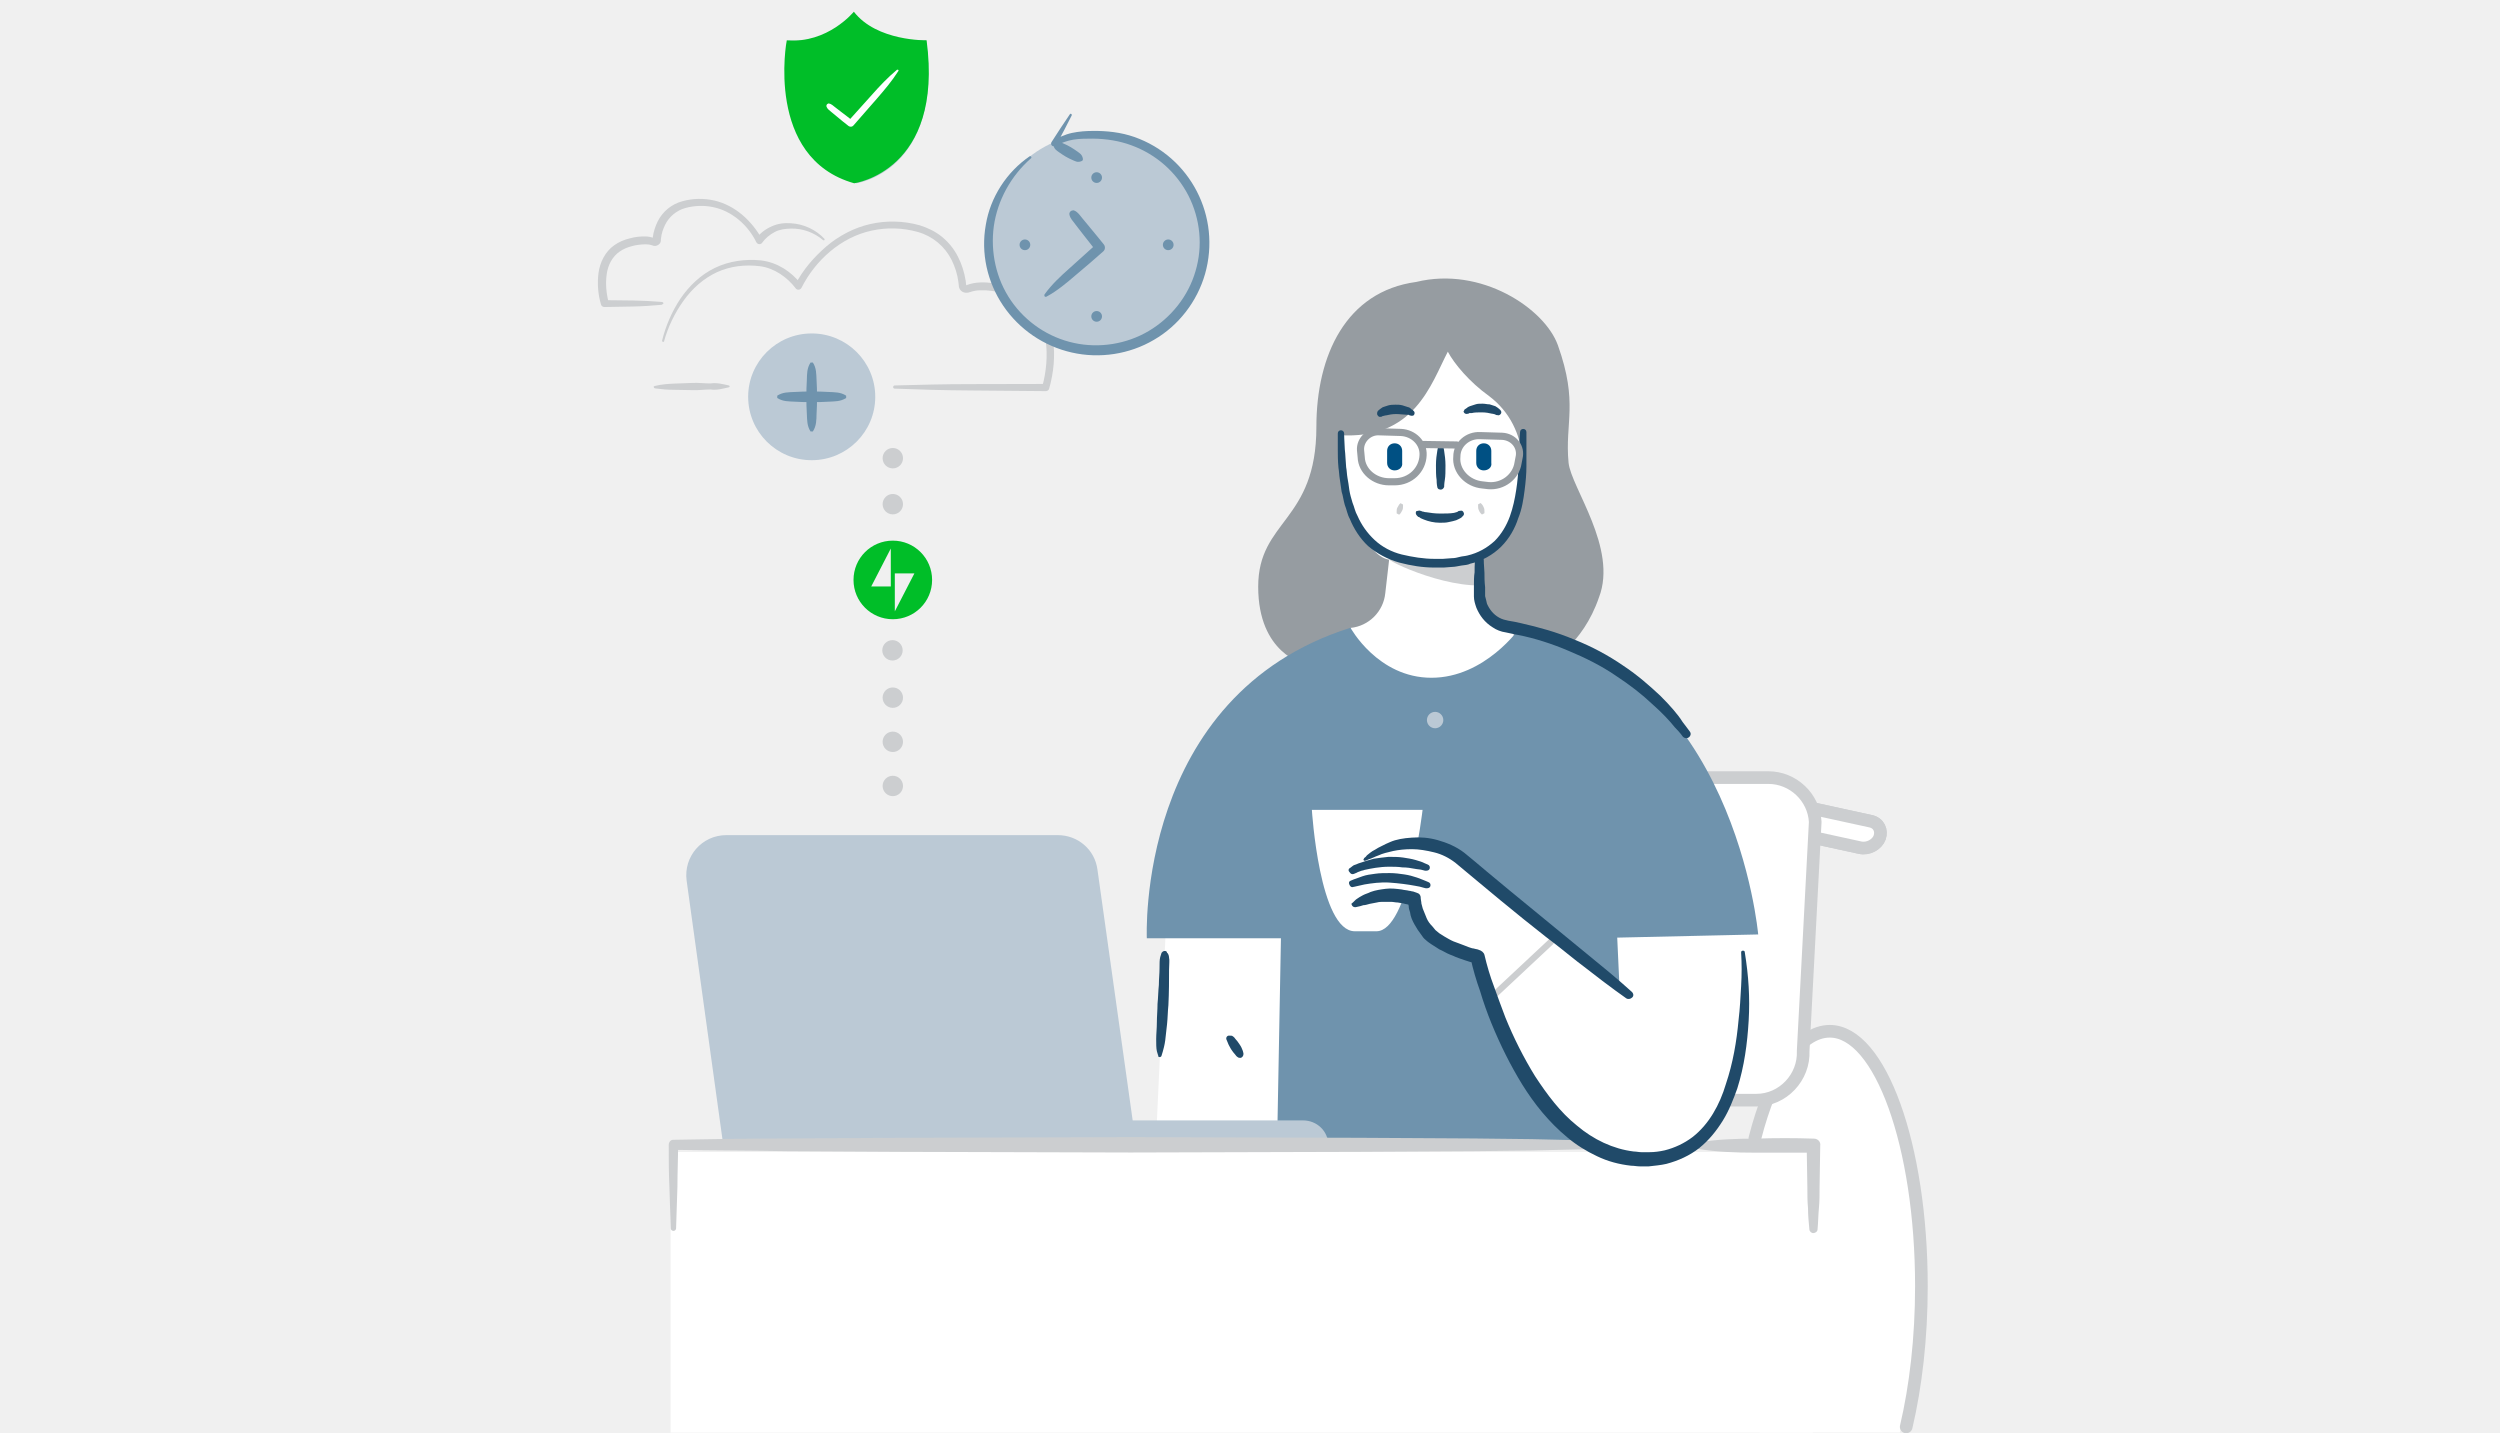
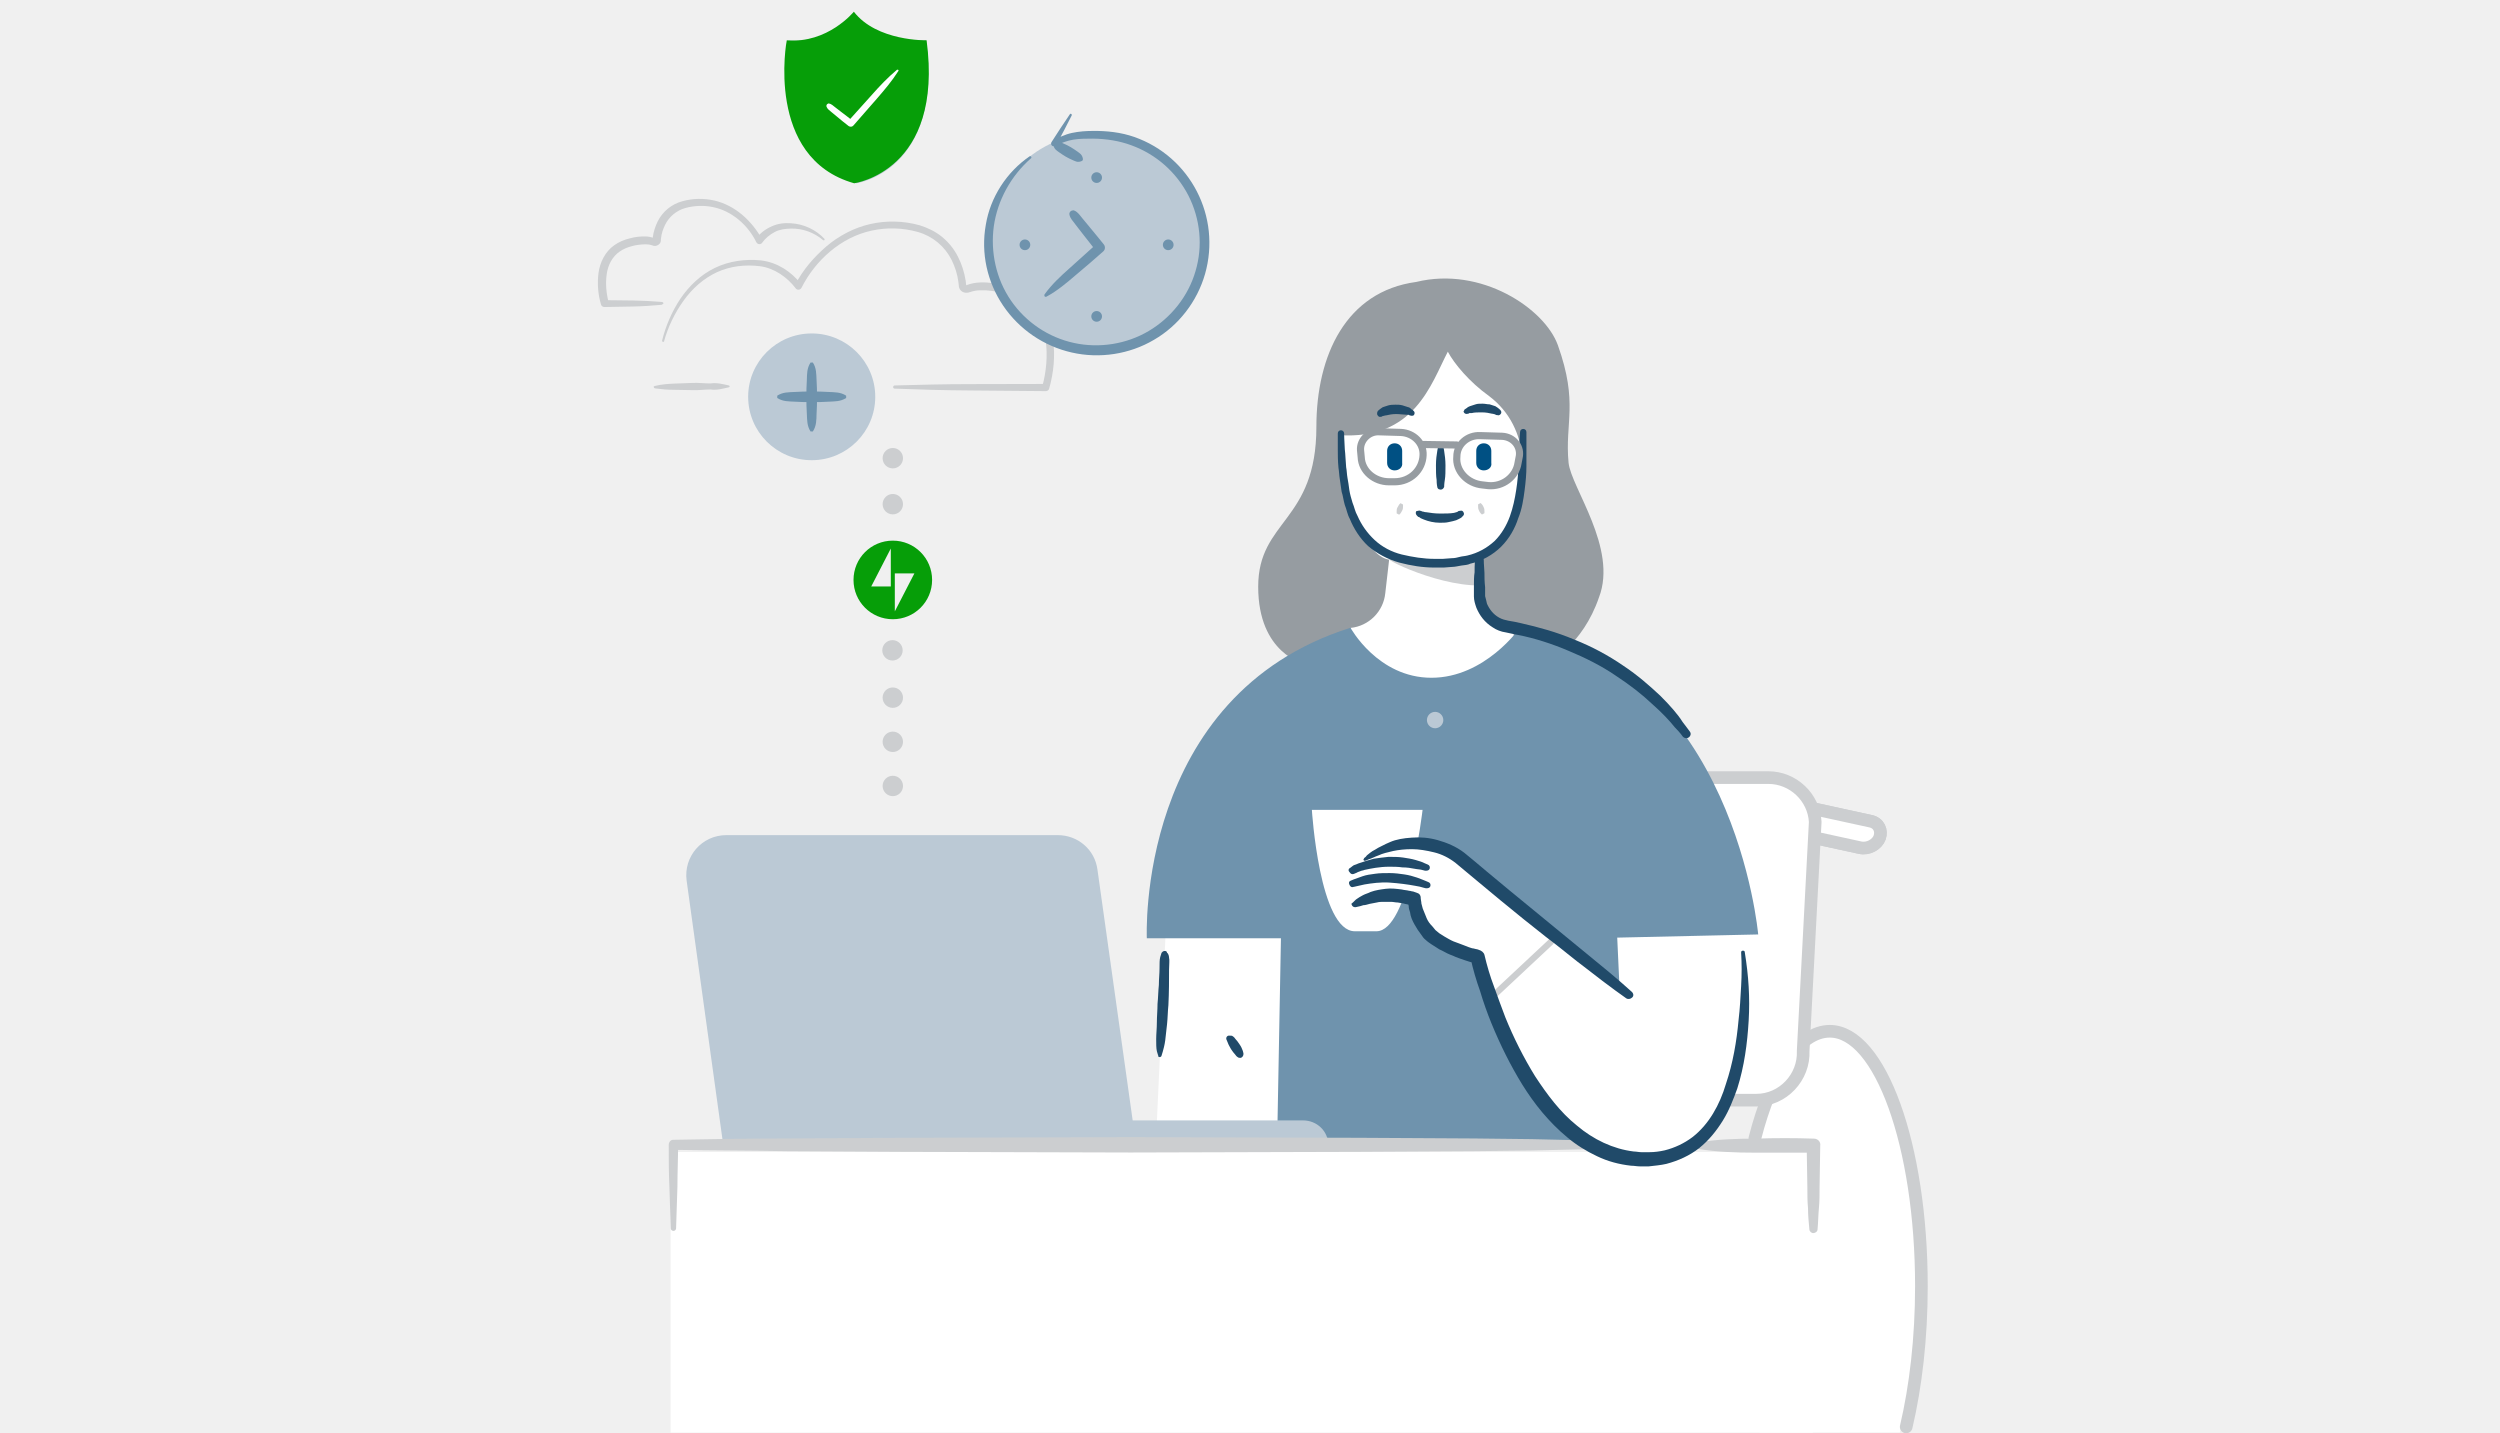
<svg xmlns="http://www.w3.org/2000/svg" id="generatingCash-2" viewBox="0 0 1495 856.6">
-   <style>.st0{fill:#fff}.st1{fill:#BBC9D5}.st2{fill:#CCCED0}.st3{fill:#BBC9D5}.st4{fill:#6F93AD}.st5{fill:none}.st6{fill:#00be28}.st7{display:none;fill:#fff}.st8,.st9{fill:none;stroke:#CCCED0;stroke-width:7.562;stroke-linecap:round;stroke-linejoin:round;stroke-miterlimit:10}.st9{fill:#fff}.st10{fill:#CCCED0}.st11{fill:#005083}.st12{fill:#969CA1}.st13{fill:#204A69}.st14{fill:#6F93AD}.st15{fill:#BBC9D5}.st16,.st17{fill:none;stroke:#CCCED0;stroke-width:3.781;stroke-linecap:round;stroke-linejoin:round;stroke-miterlimit:10}.st17{stroke:#969CA1;stroke-width:4.277}</style>
+   <style>.st0{fill:#fff}.st1{fill:#BBC9D5}.st2{fill:#CCCED0}.st3{fill:#BBC9D5}.st4{fill:#6F93AD}.st5{fill:none}.st6{fill:#069e08}.st7{display:none;fill:#fff}.st8,.st9{fill:none;stroke:#CCCED0;stroke-width:7.562;stroke-linecap:round;stroke-linejoin:round;stroke-miterlimit:10}.st9{fill:#fff}.st10{fill:#CCCED0}.st11{fill:#005083}.st12{fill:#969CA1}.st13{fill:#204A69}.st14{fill:#6F93AD}.st15{fill:#BBC9D5}.st16,.st17{fill:none;stroke:#CCCED0;stroke-width:3.781;stroke-linecap:round;stroke-linejoin:round;stroke-miterlimit:10}.st17{stroke:#969CA1;stroke-width:4.277}</style>
  <path class="st0" d="M401 688.9h683.1v167.8H401zM720.4 522.6c-18.8 15-23.3 34.3-23.3 34.3l-5.6 120.4h110.6l-24-120.4-57.7-34.3zM887.7 197.1c-45-5-85.2 36.7-91.9 57.1-5.8 17.8-20.8 74.9-10.2 107.9s.8 65 43.9 74.5 109.7 8.5 109.1-19.4c-.6-27.8-16.5-179.6-19.5-196.1s-4.2-21-31.4-24z" />
  <path class="st0" d="M1136.1 856.6c6.8-25 10.8-56.2 10.8-90.1 0-81.9-23.6-148.4-52.7-148.4s-52.7 66.4-52.7 148.4c0 33.9 4 65.1 10.8 90.1h83.8z" />
  <path class="st1" d="M29.3 436.6z" />
  <circle class="st2" cx="533.9" cy="417.2" r="6.1" />
  <circle class="st2" cx="533.9" cy="443.6" r="6.1" />
  <circle class="st2" cx="533.9" cy="470" r="6.1" />
  <circle class="st2" cx="533.9" cy="274" r="6.1" />
  <circle class="st2" cx="533.9" cy="301.5" r="6.1" />
  <path class="st2" d="M535 230.5c15-.4 30.1-.8 45.2-.8l45.2-.1-2.1 1.5c2.4-8.9 3.3-18.6 2-27.6-1.2-9.1-5.6-17.7-13.1-22.8-3.6-2.6-7.9-4.3-12.3-5.4-4.5-1.1-9.2-1.9-13.6-1.7-2.2 0-4.3.4-6.3 1.1l-.4.1c-.3.1-.5.2-.8.2-.6.1-1.2.1-1.8 0-1.2-.2-2.3-.9-3-2-.3-.5-.6-1.2-.6-1.9l-.1-.9-.2-1.7c-.6-4.6-2-8.9-4-13-4.1-8.2-11.4-14.3-20.3-16.8-9-2.5-18.4-2.8-27.5-.8-18.3 3.9-33.7 17.7-42 34.2-.5 1-1.8 1.5-2.8.9-.3-.1-.5-.3-.7-.6-5-6.6-12.8-12.1-21.3-13.2-8.7-1.1-17.8-.1-25.8 3.6s-14.8 9.8-20 17.1c-5.2 7.3-9.2 15.5-11.6 24.2-.1.3-.4.5-.8.3-.2-.1-.4-.4-.4-.6 2.2-9 5.9-17.5 11-25.2 5.2-7.6 12.1-14.3 20.6-18.4s18.1-5.4 27.4-4.5c9.7 1.1 18.3 6.6 24.2 14.3l-3.6.3c4.7-9 11.1-16.4 18.6-22.9 7.5-6.4 16.6-11.2 26.2-13.4 9.7-2.2 19.9-2 29.6.7 4.8 1.5 9.5 3.7 13.5 7s7.2 7.3 9.5 11.9c2.3 4.5 3.8 9.4 4.6 14.4l.2 1.9.1.9v-.2c0-.1 0 0 0 0l.5-.2c2.5-.9 5.1-1.4 7.8-1.5 5.1-.2 10.1.6 14.9 1.9 4.8 1.2 9.7 3.2 13.9 6.2 8.6 5.9 13.5 16 14.8 25.9 1.4 10 .4 19.9-2.3 29.5-.2.9-1.1 1.5-2 1.5l-45.2-.4c-15-.1-30.1-.5-45.2-1.1-.5 0-.9-.4-.9-.9 0-.6.4-1 .9-1z" />
  <ellipse class="st3" cx="655.8" cy="144.3" rx="64.6" ry="64.5" />
  <path class="st4" d="M616.6 94.6c-12.1 10.6-20.1 25.2-22.3 40.7-2.1 15.5 1.4 31.6 10.3 44.5 8.9 12.9 22.4 22 37.7 25.3 15.1 3.3 31.4.7 44.7-7.2 13.3-7.9 23.6-20.8 27.9-35.7 4.5-15 2.9-31.2-4.2-45.2-7.2-14-19.3-24.7-34.1-30.1-7.3-2.7-15-3.9-23-4-4 0-8 0-11.7.6s-7.4 2-10.9 3.8h-.1c-.8.4-1.8.1-2.2-.7-.2-.5-.2-1.1.1-1.6 3.6-5.6 7.2-11.2 11-16.7.2-.3.6-.4.9-.1.2.2.3.5.2.8-3 6-6.1 11.9-9.3 17.7l-2.3-2.3c3.6-2.1 7.5-4 11.7-4.9s8.4-1.2 12.5-1.2c8.3-.1 16.8.8 24.8 3.6 33.6 11.8 52.1 47.7 42.3 82-4.7 16.4-15.8 30.8-30.5 39.3-14.7 8.7-32.6 11.4-49.2 7.6-16.7-3.8-31.4-13.8-41-28-9.6-14.2-13.4-31.5-10.4-48.3 2.7-16.7 12.7-31.8 26.2-41 .3-.2.7-.1.9.2.3.3.2.7 0 .9z" />
  <path class="st3" d="M641 127l16.7 20.9-32.5 28.7" />
  <path class="st4" d="M642.4 125.9c2.4 1 3.4 3 4.9 4.7l4.3 5.2c2.8 3.5 5.8 6.9 8.5 10.4 1 1.3.8 3.1-.3 4.1-5.4 4.8-10.9 9.5-16.5 14.2-5.5 4.7-11 9.4-17.5 12.9-.4.2-1 .1-1.2-.3-.1-.3-.1-.7 0-1 4.3-6 9.6-10.9 15-15.7s10.7-9.7 16.1-14.5l-.3 4.1c-2.8-3.5-5.5-7.1-8.3-10.6l-4.1-5.3c-1.3-1.9-3-3.3-3.5-5.8-.2-1.1.5-2.2 1.7-2.4.4-.2.8-.2 1.2 0z" />
  <path class="st5" d="M630.2 85.8l17.1 9.9" />
  <path class="st4" d="M630.6 85.3c2.5-1.1 3.8-.1 5.3.5s3 1.4 4.4 2.2c1.4.9 2.8 1.7 4.1 2.7 1.3 1 2.8 1.7 3.2 4.4 0 .5-.2 1-.7 1.2-2.5 1.1-3.8.1-5.3-.5s-3-1.4-4.4-2.2c-1.4-.9-2.8-1.7-4.1-2.7-1.3-1-2.8-1.7-3.2-4.4-.1-.6.2-1 .7-1.2z" />
  <circle class="st4" cx="655.8" cy="106.2" r="3.2" />
  <circle class="st4" cx="655.8" cy="189.2" r="3.2" />
  <circle class="st4" cx="698.6" cy="146.4" r="3.2" />
  <circle class="st4" cx="612.9" cy="146.4" r="3.2" />
  <path class="st5" d="M395.4 181.4c-19.7 0-34.1.1-34.1.1s-9.3-30.3 15.3-36.7c7.3-1.9 11.7-1.2 13.8-.2.7.3 1.5 0 1.9-.7 0-.1.1-.2.1-.4.5-6.1 4-22.7 26.2-22.7 24.4 0 35.2 23 35.2 23s5.4-7.9 15.1-8.7c10.5-.8 18.1 2.9 23.5 8" />
  <path class="st2" d="M395.4 182.3c-5.7.5-11.4.9-17 1l-17 .3c-.9 0-1.8-.6-2-1.5-1.8-6.1-2.3-12.5-1.5-18.8.8-6.3 4-12.9 9.5-16.7 2.7-1.9 5.7-3.2 9-4 3.1-.9 6.4-1.3 9.6-1.2 1.8 0 3.5.4 5.1 1l.3.1h-.4c-.2 0-.4.2-.6.4-.1.1-.1.3-.1.5v-.5l.1-1.2c.4-3.2 1.5-6.4 2.9-9.3 3-6 8.4-10.4 14.9-12.1 6.2-1.7 12.6-1.8 18.9-.4 12.6 2.9 22.4 12.1 28.6 23.1l-3.6-.3c2.4-3.2 5.6-5.7 9.3-7.3 3.6-1.7 7.7-2.2 11.5-1.9 7.6.4 15 3.8 20.1 9.3.2.2.2.6 0 .8-.2.2-.6.2-.8 0-5.4-4.6-12.3-7.1-19.3-6.9-3.5.1-6.8.5-9.7 2.1-2.9 1.5-5.5 3.7-7.4 6.3v.1c-.7.9-2 1.1-2.9.4-.2-.2-.4-.4-.6-.7-4.9-10.2-14.6-18.7-25.7-21-5.6-1.2-11.3-1-16.8.5-5.3 1.5-9.7 5.2-12.1 10.1-1.2 2.5-2.1 5.1-2.4 7.9l-.1 1v.5c0 .5-.2 1.1-.5 1.5-.5.8-1.5 1.4-2.4 1.6-.5.1-.9.1-1.4 0-.2 0-.4-.1-.7-.2l-.2-.1c-1.2-.4-2.4-.6-3.7-.6-5.3 0-11.4 1.3-15.7 4.3-4.4 3-7.1 8.1-7.8 13.7-.8 5.6-.2 11.5 1.2 16.9l-2.1-1.5 17 .2c5.7.1 11.4.4 17 .9.5 0 .9.5.8 1-.5.3-.9.7-1.3.7z" />
  <path class="st5" d="M535 231.4c48.3.1 90.3.3 90.3.3s14.8-48.4-24.5-58.6c-11.8-3-18.6-1.9-22.1-.4-1.4.6-3-.2-3.1-1.7-.8-9.7-6.4-36.3-41.9-36.3-39.1 0-56.2 36.7-56.2 36.7s-8.7-12.7-24.1-13.9c-45.6-3.7-56.8 46.7-56.8 46.7" />
  <path class="st2" d="M391.6 230.8c4.2-1 7.5-1.2 11.3-1.4l11-.4c3.7-.2 7.3.3 11 .3 3.7-.6 7.3.4 11 1.2.3.1.5.4.4.7 0 .2-.2.4-.4.4-3.7.8-7.3 1.9-11 1.3-3.7 0-7.3.6-11 .4l-11-.2c-3.6 0-7.2-.3-10.8-.8l-.5-.1c-.4-.1-.7-.5-.7-1 .1-.1.3-.3.7-.4z" />
  <ellipse class="st3" cx="485.4" cy="237.3" rx="38" ry="37.9" />
  <path class="st5" d="M485.4 216.8v41.1" />
  <path class="st4" d="M486.1 216.8c2.2 3.4 2 6.9 2.2 10.3a177.08 177.08 0 0 1 0 20.6c-.1 3.4 0 6.9-2.2 10.3h-1.4c-2.2-3.4-2-6.9-2.2-10.3a177.08 177.08 0 0 1 0-20.6c.1-3.4 0-6.9 2.2-10.3h1.4z" />
  <path class="st5" d="M506 237.3h-41.2" />
  <path class="st4" d="M506 238c-3.4 2.2-6.9 2-10.3 2.2s-6.9.3-10.3.3-6.9-.1-10.3-.3-6.9 0-10.3-2.2v-1.4c3.4-2.2 6.9-2 10.3-2.2a177.08 177.08 0 0 1 20.6 0c3.4.2 6.9 0 10.3 2.2v1.4z" />
  <path class="st3" d="M510.5 8.6s-14.2 17.6-38.8 15.5c0 0-13.1 70.4 40.4 85.5 0 0 52.1-7.2 41.7-85.5 0 0-29.5 2.3-43.3-15.5z" />
  <path class="st6" d="M510.8 109.6s53.7-7.2 43.3-85.5c0 0-29.8.7-43.5-17.1 0 0-15.6 19.2-40.1 17.1-.1 0-13.2 70.4 40.3 85.5" />
  <path class="st6" d="M494.8 62.9l13.8 10.9 28-31.6" />
  <path class="st0" d="M495.6 61.9c1.7.2 2.6 1.4 3.9 2.3l3.5 2.7c2.3 1.8 4.7 3.5 7 5.4l-2.8.2 14.1-15.7c4.7-5.3 9.5-10.4 15-15 .2-.2.6-.2.9 0 .2.2.2.5 0 .7-3.8 6-8.4 11.4-13 16.7l-13.9 15.9c-.7.8-1.9.9-2.8.3-2.4-1.8-4.6-3.7-6.8-5.5l-3.4-2.8c-1.1-1-2.4-1.7-3-3.2-.3-.7 0-1.6.8-1.9 0-.1.3-.2.5-.1z" />
  <path class="st6" d="M533.9 323.3c-13 0-23.5 10.5-23.5 23.5s10.5 23.5 23.5 23.5 23.5-10.5 23.5-23.5-10.5-23.5-23.5-23.5zm-1.1 27.4H521l11.7-22.7v22.7zm2.3 14.9v-22.7h11.7l-11.7 22.7z" />
  <g id="Layer_1_2_">
    <path class="st7" d="M731.5 436.8c1.8 17.3 7.8 32.1-24.7 27.2v-18" />
    <path class="st8" d="M1049.4 680.8c9.9-38.8 26.3-64.1 44.8-64.1 30.2 0 54.8 68.4 54.8 152.4 0 31.1-3.4 60-9.1 84.2" />
    <path class="st9" d="M1046.5 483.9c-1.9 4.5.4 8.7 5.3 9.8l60.5 13.2c4.9 1.1 10.2-1.9 11.7-6 1.5-4.2-.4-8.7-5.3-9.8l-60.5-13.2c-4.5-1.2-9.8 1.9-11.7 6 0 0 1.9-4.1 0 0z" />
    <path class="st9" d="M1046.5 483.9c-1.9 4.5.4 8.7 5.3 9.8l60.5 13.2c4.9 1.1 10.2-1.9 11.7-6 1.5-4.2-.4-8.7-5.3-9.8l-60.5-13.2c-4.5-1.2-9.8 1.9-11.7 6 0 0 1.9-4.1 0 0z" />
    <path class="st9" d="M1050.3 657.9H834.4c-14.7 0-27.2-11.7-28-26.5l7.2-136.9c-.8-15.9 11.7-29.5 28-29.5h215.9c14.7 0 27.2 11.7 28 26.5l-7.2 136.9c.7 15.8-12.1 29.5-28 29.5z" />
    <path class="st10" d="M885.1 350.1V335c-19.3 3.4-36.3 4.9-51 0-15.2-5 23 15.5 51 15.1z" />
    <path class="st11" d="M834 281.3c-2.6 0-4.5-1.9-4.5-4.5v-7.2c0-2.6 1.9-4.5 4.5-4.5s4.5 1.9 4.5 4.5v7.2c.4 2.6-1.8 4.5-4.5 4.5z" />
    <path class="st12" d="M938 276.7c-2.3-24.2 6-35.5-6.4-70.3-7.9-21.9-45.8-47.3-84.7-37.8-42 5.7-59.7 43.9-59.7 86.6 0 57.1-34.8 55.6-34.8 95.7S780 397 780 397s13.6 2.3 27.6-1.5v-20c11-1.1 19.7-9.8 20.8-20.8l2.3-20c-23.4-4.2-29.9-74.5-29.9-74.5 45 3 54.8-30.2 65-49.9 3.8 7.2 12.9 18.1 24.6 26.5 25.7 19.3 23.4 54.4 12.9 74.5-10.2 18.9-21.6 21.2-21.6 21.2l.8 22.3c.4 9.8 7.9 18.1 17.8 19.7l4.9.8v20.8H926s20.4-10.2 30.2-38.9c11.3-29.4-16.7-65.7-18.2-80.5z" />
    <path class="st13" d="M803.8 259.3s0 3.4.4 9.5c.4 3 .4 6.4.8 10.6.4 1.9.4 4.2.8 6.4.4 2.3.8 4.5 1.1 7.2.4 2.6 1.1 4.9 1.9 7.6 1.1 2.6 1.5 5.3 3 7.9 2.3 5.3 5.7 10.2 10.2 14.4 4.5 4.2 10.2 7.2 16.3 8.7 6.4 1.5 12.9 2.6 19.7 2.6H862.8l5.3-.4c1.9 0 3.4-.4 4.9-.8s3-.4 4.5-.8c6.4-1.5 11.7-4.5 16.3-8.7 4.2-4.2 7.2-9.5 9.1-14.7 1.9-5.3 3-10.6 3.8-15.9.8-4.9 1.1-9.8 1.5-14 .4-4.2.4-7.9.4-11 0-6 .4-9.5.4-9.5 0-1.1.8-1.9 1.9-1.9s1.9.8 1.9 1.9v20.5c0 4.2-.4 9.1-1.1 14.4s-1.5 11-3.8 16.6c-1.9 6-5.3 12.1-10.2 17-4.9 4.9-11.7 8.7-18.5 10.2-1.5.8-3.4.8-5.3 1.1s-3.8.8-5.3.8l-5.3.4h-5.4c-7.2 0-14-1.1-21.2-3-6.8-1.9-13.2-5.3-18.5-9.8-4.9-4.5-8.7-10.6-11-16.3-1.5-2.6-1.9-5.7-3-8.3-.8-2.6-1.1-5.7-1.9-7.9-.4-2.6-.8-5.3-1.1-7.6-.4-2.3-.4-4.5-.8-6.8-.4-4.2-.4-7.9-.4-11v-9.5c0-1.1.8-1.9 1.9-1.9s1.9.9 1.9 2z" />
    <path class="st13" d="M862.8 265.4s.4 1.5.8 4.2c.4 2.3.8 5.7.8 8.7 0 3.4 0 6.4-.4 8.7-.4 2.3-.4 4.2-.4 4.2-.4 1.1-1.5 1.9-2.6 1.5-.8 0-1.5-.8-1.5-1.5 0 0-.4-1.5-.4-4.2-.4-2.3-.4-5.7-.4-8.7 0-3.4.4-6.4.8-8.7.4-2.3.8-4.2.8-4.2 0-.8 1.1-1.1 1.9-1.1-.2.3.2.7.6 1.1z" />
    <path class="st11" d="M887.3 281.3c-2.6 0-4.5-1.9-4.5-4.5v-7.2c0-2.6 1.9-4.5 4.5-4.5s4.5 1.9 4.5 4.5v7.2c.5 2.6-1.8 4.5-4.5 4.5z" />
    <path class="st13" d="M849.5 305.5s.4 0 1.1.4c.8 0 1.1.4 2.3.4 2.3.4 5.3.8 8.3.8s6 0 8.3-.4c1.1-.4 1.9-.4 2.3-.8.4-.4.8-.4.8-.4h.4c1.1-.4 1.9 0 2.3 1.1.4.8 0 1.5-.4 1.9l-1.1 1.1c-.8.4-1.9 1.1-3 1.5s-3 .8-4.5 1.1c-1.5.4-3.4.4-5.3.4-3.4 0-6.8-.8-9.5-1.9-.8-.4-1.1-.4-1.9-.8-.4-.4-1.1-.8-1.5-.8l-.8-.8c-.8-.8-.8-1.9-.4-2.6 1.1-.2 1.9-.6 2.6-.2zM875.6 245.3s0-.4.8-.8c.4-.4.8-.4 1.1-.8.4-.4.8-.4 1.5-.8 1.1-.4 2.3-.8 3.4-1.1 1.1-.4 2.6-.4 4.2-.4s2.6.4 4.2.4c1.1.4 2.3.8 3.4 1.1 1.9 1.1 3 2.3 3 2.3.8.8.8 1.9 0 2.6-.4.4-1.1.8-1.9.4h-.4s-.4 0-.8-.4c-.4 0-1.1-.4-1.9-.4-1.5-.4-3.8-.8-6-.8-2.3 0-4.5 0-6 .4h-1.5c-.4.4-.8.4-.8.4-1.1.4-2.3 0-2.6-1.1-.4.5-.1-.2.3-1zM843.1 248.4s-.4 0-.8-.4H840.9c-1.5 0-3.8-.4-6-.4s-4.5.4-6 .8c-.8 0-1.5.4-1.9.4-.4 0-.8.4-.8.4h-.4c-1.1.4-1.9-.4-2.3-1.5 0-.8 0-1.1.4-1.9 0 0 1.1-1.1 3-2.3 1.1-.4 2.3-.8 3.4-1.1s2.6-.4 4.2-.4c1.5 0 2.6 0 4.2.4 1.1.4 2.6.8 3.4 1.1.4 0 1.1.4 1.5.8.4.4.8.8 1.1.8l.8.8c.8.8.4 2.3-.4 2.6-.5.2-1.2.2-2-.1z" />
    <path class="st14" d="M1051.4 558.8s-14-159.9-142.5-183.4c0 0-20.8 29.9-52.9 29.9-32.1 0-48.4-29.9-48.4-29.9C679 415.9 685.8 561.1 685.8 561.1H766l-2.3 123.6h209.1l-5.7-124 84.3-1.9z" />
    <circle class="st15" cx="858.2" cy="430.6" r="4.9" />
    <path class="st0" d="M823.1 556.9h-12.9c-21.2 0-25.7-72.6-25.7-72.6h66.2s-8.3 72.6-27.6 72.6z" />
    <path class="st0" d="M985.3 693.4c-72.6 0-100.2-121.4-100.2-121.4s-12.9-2.3-25.7-10.6c-11.3-7.6-12.9-23.4-12.9-23.4s-17.4-1.5-32.1 2.3c-4.9 1.1-6.4-2.3-8.7-8.7s2.3-14.7 12.9-17c37.8-21.2 48-6.4 55.6 0 17 14.7 100.2 80.9 100.2 80.9" />
    <path class="st10" d="M835.2 307v-1.1c0-.7 0-1.5.4-2.3.4-.8.8-1.5 1.1-1.9l.8-.8 1.5.8v1.1c0 .7 0 1.5-.4 2.3s-.8 1.5-1.1 1.9l-.8.8-1.5-.8zM886.2 307.7l-.8-.8c-.4-.4-.8-1.1-1.1-1.9-.4-.8-.4-1.5-.4-2.3v-1.1l1.5-.8.8.8c.4.4.8 1.1 1.1 1.9.4.8.4 1.5.4 2.3v1.1l-1.5.8z" />
    <path class="st16" d="M893.4 595.1l34-31.8" />
    <path class="st15" d="M794.3 684.7H615.1V670h164.1c8.3 0 15.1 6.4 15.1 14.7z" />
    <path class="st15" d="M679.4 684.7H432.5l-21.9-158.1c-1.9-14.4 9.1-27.2 23.8-27.2h198.1c12.1 0 22.3 8.7 23.8 20.8l23.1 164.5z" />
    <path class="st10" d="M1015.1 683.2c11.7-1.9 23.1-2.3 34.8-2.3 11.7-.4 23.1-.4 34.8 0 2.3 0 4.2 1.9 3.8 4.2l-.4 25c0 4.2 0 8.3-.4 12.5-.4 4.2-.4 8.3-.8 12.5 0 1.5-1.5 2.3-2.6 2.3s-2.3-1.1-2.3-2.3c-.4-4.2-.8-8.3-.8-12.5-.4-4.2-.4-8.3-.4-12.5l-.4-25 4.2 4.2h-34.8c-11.7 0-23.1-.4-34.8-2.3-.8 0-1.5-1.1-1.1-1.9-.3-1.2.5-1.9 1.2-1.9z" />
    <path class="st0" d="M1003.4 690l27.6-25.7 7.2-17.4-23.1-14-35.1 6.4-5.7 52.6z" />
    <path class="st5" d="M402.6 734.6v-49.9h548.3" />
    <path class="st10" d="M401.1 734.6l-.8-25c-.4-8.3-.4-16.6-.4-25 0-1.5 1.1-3 2.6-3 22.7-.4 45.8-.8 68.4-.8l68.4-.4 136.9-.4 136.9.4 68.4.4 34.4.4 34.4.8c1.5 0 2.6 1.1 2.6 2.6s-1.1 2.3-2.6 2.6l-34.4.8-34.4.4-68.4.4-136.9.4-136.9-.4-68.4-.4c-22.7-.4-45.8-.4-68.4-.8l3-3c0 8.3-.4 16.6-.4 25l-.8 25c0 .8-.8 1.5-1.5 1.5-.9 0-1.7-.7-1.7-1.5z" />
    <path class="st13" d="M815.9 513s.8-.4 1.5-1.5c1.1-.8 2.6-2.3 4.9-3.4 1.1-.8 2.6-1.5 4.2-2.3 1.5-.8 3-1.5 4.9-2.3 3.4-1.5 7.9-2.3 12.9-2.6 4.9-.4 10.2 0 15.5 1.5 5.3 1.5 11 3.8 15.9 7.6 4.2 3.4 8.7 7.2 13.2 11s9.1 7.6 13.6 11.3c18.5 15.1 36.7 30.2 50.7 41.6 14 11.3 22.7 19.3 22.7 19.3 1.1 1.1 1.1 2.6 0 3.4-.8.8-2.3 1.1-3.4.4 0 0-9.8-6.8-23.8-17.8-7.2-5.3-15.1-12.1-24.2-18.9-8.7-6.8-18.1-14.4-27.2-21.9-4.5-3.8-9.1-7.6-13.6-11.3s-9.1-7.6-13.2-11c-3.8-3-8.3-5.3-12.9-6.4-4.5-1.1-9.1-1.9-13.2-1.9-4.2 0-7.9.4-11.3 1.1-3.4.8-6.4 1.5-8.7 2.6-2.3.8-4.2 1.9-5.7 2.3-1.1.4-1.9.8-1.9.8-.8.4-1.5 0-1.5-.8.2.4.2-.4.6-.8z" />
    <path class="st13" d="M811.3 537.6c1.1-.8 2.3-1.5 3.8-2.3 1.5-.8 3-1.1 4.5-1.9 3-1.1 6-1.5 9.1-1.9 3-.4 6.4 0 9.5.4 1.5.4 3 .4 4.5.8.8 0 1.5.4 2.3.4.8.4 1.5.4 2.3.8 1.5.4 2.3 1.5 2.3 3v.4c0 .8.4 1.9.4 3 .4 1.1.4 1.9.8 3 .8 1.9 1.5 3.8 2.3 5.7s1.9 3.4 3.4 4.9c.8.8 1.1 1.5 1.9 2.3.8.8 1.5 1.1 2.3 1.9 1.1.8 1.9 1.1 3 1.9.8.4 1.9 1.1 2.6 1.5 1.9 1.1 3.8 1.9 6 2.6 1.9.8 4.2 1.5 6 2.3 1.1.4 2.3.8 3 .8 1.1.4 2.3.4 3 .8 1.5.4 3 1.5 3.4 3 1.5 6.4 3.4 12.9 5.7 18.9 2.3 6.4 4.5 12.5 6.8 18.5 4.9 12.1 11 24.2 17.8 35.2 7.2 11 15.1 21.6 25 29.5 9.8 8.3 21.6 14 34 15.5 1.5 0 3 .4 4.5.4h4.9c3 0 6-.4 9.1-1.1 6-1.5 11.7-4.2 16.6-7.9 9.8-7.6 16.3-19.3 20-31.8 4.2-12.5 6.4-25.3 7.6-38.6.8-6.4 1.1-13.2 1.5-20 .4-6.8.4-13.2 0-20 0-.8.4-1.1 1.1-1.1.8 0 1.1.4 1.1 1.1 1.1 6.8 1.9 13.6 2.3 20.4.4 6.8.4 13.6 0 20.4-.8 13.6-2.6 27.2-6.8 40.5-2.3 6.4-4.9 13.2-8.7 19.3s-8.3 11.7-14 16.3c-5.7 4.5-12.5 7.6-19.7 9.5-3.4.8-7.2 1.1-10.6 1.5h-5.2c-1.9 0-3.4-.4-5.3-.4-7.2-.8-14-2.6-20.4-5.7-6.4-3-12.5-6.8-17.8-11.3-11-9.1-19.7-20-26.8-31.4-7.2-11.7-13.2-23.8-18.5-36.7-2.6-6.4-4.9-12.9-6.8-19.3-2.3-6.4-4.2-12.9-5.7-19.7l3.4 3c-1.5-.4-2.6-.4-3.8-.8-1.1-.4-2.3-.8-3.4-1.1-2.3-.8-4.5-1.5-6.8-2.6-2.3-.8-4.5-1.9-6.4-3-1.1-.4-2.3-1.1-3.4-1.9-1.1-.8-1.9-1.1-3-1.9-1.1-.8-2.3-1.5-3.4-2.6-1.1-.8-1.9-1.9-2.6-3-1.5-1.9-3-4.2-4.2-6.4s-2.3-4.5-2.6-7.2c-.4-1.1-.8-2.3-.8-3.8-.4-1.1-.4-2.3-.8-3.8l2.3 3.4c-.4 0-1.1-.4-1.9-.4l-1.9-.4c-1.1-.4-2.6-.4-4.2-.8-1.5 0-2.6-.4-4.2-.4h-4.2c-1.6 0-2.6 0-4.2.4s-2.6.4-4.2.8c-1.5.4-2.6.8-3.8.8-1.1.4-2.6.8-4.2 1.1-1.5.4-2.6-.4-3-1.9 1.7-1.4 2.5-2.5 3.2-2.9zM807.6 526.7s.8-.4 1.9-.8 3-1.1 5.3-1.9c2.3-.8 4.5-1.1 7.6-1.5 2.6-.4 5.7-.4 8.7-.4s6 .4 8.7.8 5.3 1.1 7.6 1.9c2.3.8 3.8 1.5 4.9 1.9 1.1.4 1.9.8 1.9.8 1.1.4 1.5 1.5 1.1 2.6-.4.8-1.1 1.1-2.3 1.1 0 0-.8 0-1.9-.4-1.1-.4-3-.8-4.9-1.1-4.2-.8-9.5-1.5-15.1-1.9-5.3-.4-11 .4-15.1 1.1-1.9.4-3.8.8-4.9 1.1s-1.9.4-1.9.4c-1.1.4-1.9-.4-2.3-1.5-.5-1.1-.1-1.9.7-2.2zM807.2 519.1s.8-.4 1.5-1.1c.4-.4 1.1-.8 2.3-1.1.8-.4 1.9-.8 3-1.1 2.3-.8 4.5-1.5 7.6-2.3 2.6-.4 5.7-.8 8.7-1.1 3 0 6 0 8.7.4 2.6.4 5.3.8 7.6 1.5s3.8 1.1 5.3 1.9c1.1.4 1.9.8 1.9.8 1.1.4 1.5 1.5 1.1 2.6-.4.8-1.1 1.1-2.3 1.1 0 0-.8 0-1.9-.4-1.1-.4-3-.4-4.9-.8s-4.5-.8-7.2-.8c-2.6-.4-5.3-.4-7.9-.4-5.7 0-11 1.1-14.7 1.9-.8.4-1.9.4-2.6.8-.8.4-1.5.4-1.9.8-1.1.4-1.9.8-1.9.8-1.1.4-1.9 0-2.6-1.1-.9-.9-.6-2 .2-2.4z" />
    <g>
      <path class="st17" d="M834 288.1h-3.4c-8.7 0-16.3-6.4-16.6-14.7l-.4-4.2c-.4-6 4.9-11.3 11-11l13.2.4c7.6.4 13.6 6.4 13.2 13.6-.3 8.7-7.5 15.9-17 15.9zM886.6 290l3.4.4c8.7.8 16.6-5.3 17.8-13.6l.8-4.2c.8-6-3.8-11.3-10.2-11.7l-13.2-.4c-7.6-.4-14 5.3-14 12.5-.9 8.6 6.3 16.2 15.4 17zM850.7 265.8l20.4.3" />
    </g>
    <g>
      <path class="st13" d="M698.3 570.1s.8 1.1.8 2.6c.4 1.5 0 4.2 0 7.2 0 5.7 0 13.6-.4 21.2-.4 3.8-.4 7.6-.8 11.3-.4 3.8-.8 6.8-1.1 9.8-.4 3-1.1 5.3-1.5 6.8s-.8 2.6-.8 2.6c-.4.4-.8.8-1.5.4-.4 0-.4-.4-.4-.8 0 0-.4-1.1-.8-2.6-.4-1.9-.4-4.2-.4-7.2s.4-6.4.4-9.8c0-3.8.4-7.6.4-11.3.4-3.8.4-7.6.8-11.3 0-3.4.4-6.8.4-9.8s0-5.3.4-6.8.8-2.6.8-2.6c.8-1.1 1.9-1.5 3-.8.3.8.3.8.7 1.1z" />
    </g>
    <g>
      <path class="st13" d="M737.2 619.7s.8.4 1.5 1.5c.8.8 1.9 2.3 2.6 3.4.8 1.1 1.5 2.6 1.9 3.8.4 1.1.4 1.9.4 1.9 0 1.1-.8 2.3-1.9 2.3-.4 0-1.1 0-1.5-.4 0 0-.8-.4-1.5-1.5-.8-.8-1.9-2.3-2.6-3.4-.8-1.5-1.5-2.6-1.9-3.8-.4-1.1-.8-1.9-.8-1.9-.4-1.1.4-2.3 1.5-2.3 1.2 0 2 0 2.3.4z" />
    </g>
    <g>
      <path class="st13" d="M887.3 334.9s0 2.6.4 7.6c0 2.3 0 5.3.4 8.7V356.5c.4 1.5.8 3 1.1 4.5 1.5 3.4 3.8 6.4 7.2 8.3 1.9 1.1 3.8 1.5 5.7 1.9 2.3.4 4.9.8 7.6 1.5 10.2 2.3 21.2 5.3 31.8 9.8 10.6 4.2 20.4 9.5 29.1 15.5 8.7 5.7 16.3 12.5 22.3 18.1 6 6 10.6 11.3 13.2 15.5 1.5 1.9 2.6 3.4 3.4 4.5.8 1.1 1.1 1.5 1.1 1.5.8 1.1.4 2.6-.8 3.4-1.1.8-2.6.4-3.4-.4 0 0-1.5-2.3-4.9-5.7-3-3.8-7.6-8.7-13.6-14-6-5.7-13.2-11.3-21.9-17-8.3-5.7-18.1-10.6-28-14.7-9.8-4.2-20.4-7.6-30.2-9.5-2.6-.4-4.9-1.1-7.2-1.5-3-.4-5.7-1.5-7.9-3-4.9-3-7.9-7.2-9.8-11.7-.8-2.3-1.5-4.5-1.5-6.8V353.6 351c0-3.4 0-6.4.4-8.7 0-4.9.4-7.6.4-7.6 0-1.5 1.1-2.6 2.6-2.3 1.4.3 2.5 1.4 2.5 2.5z" />
    </g>
  </g>
  <circle class="st2" cx="533.7" cy="388.9" r="6.1" />
</svg>
